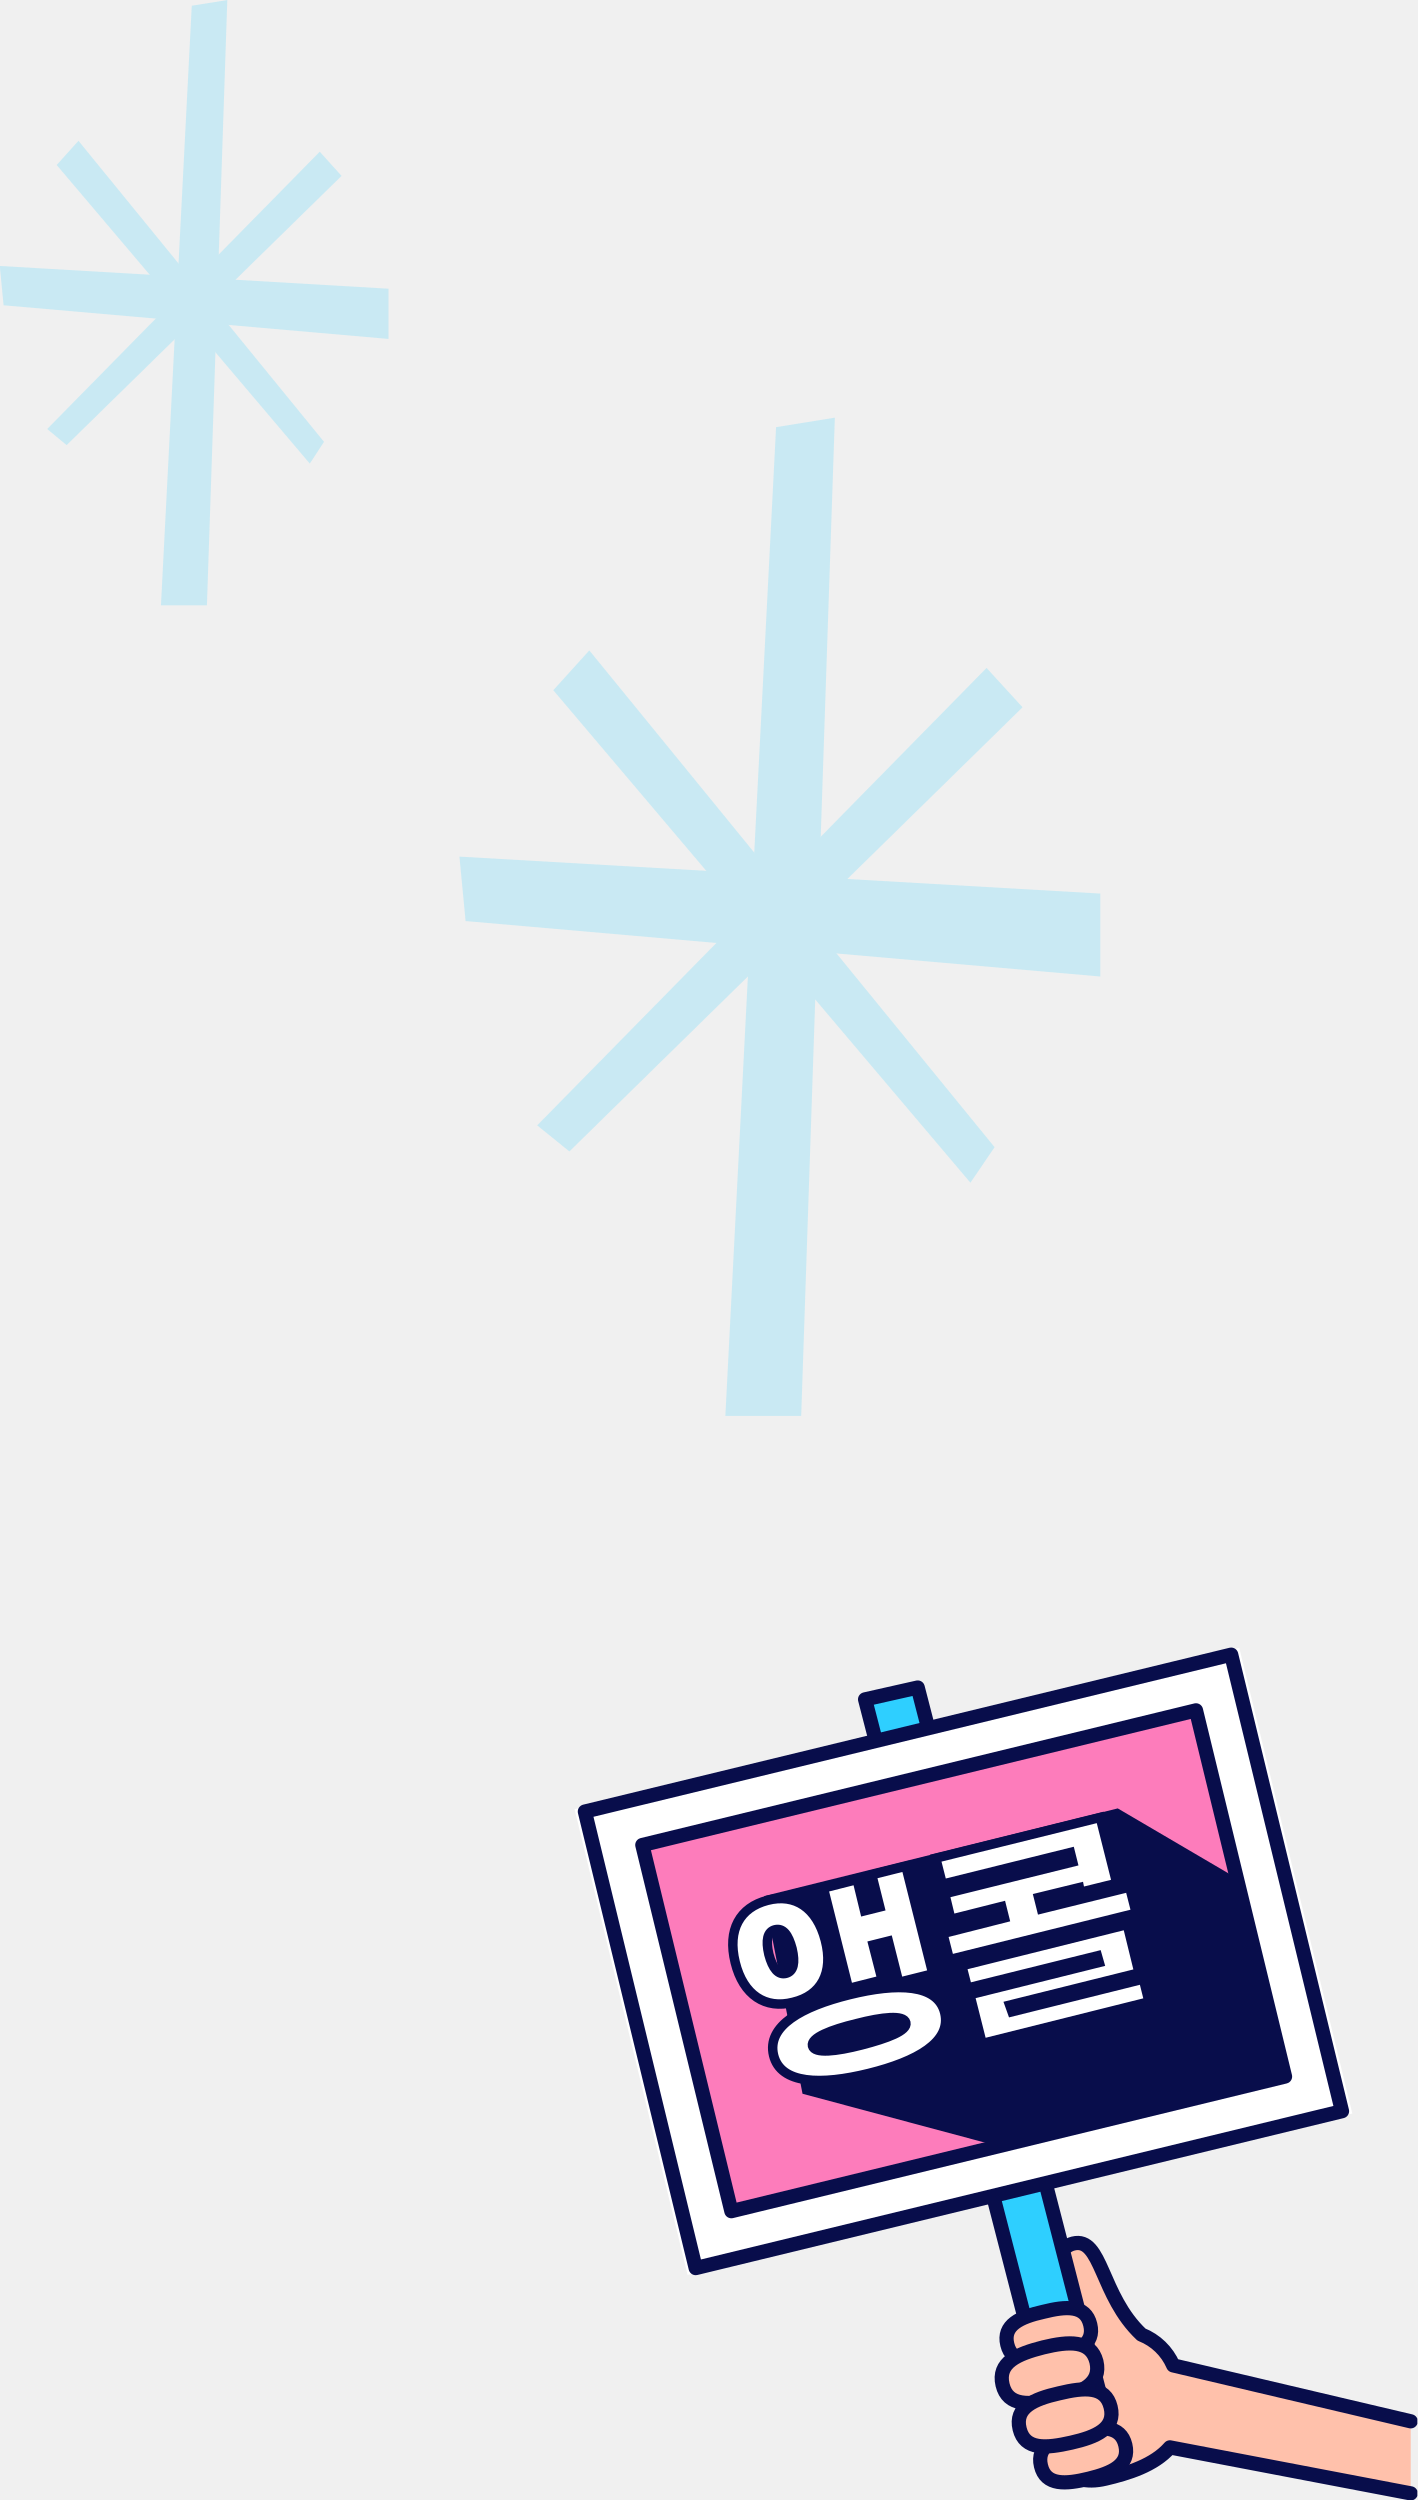
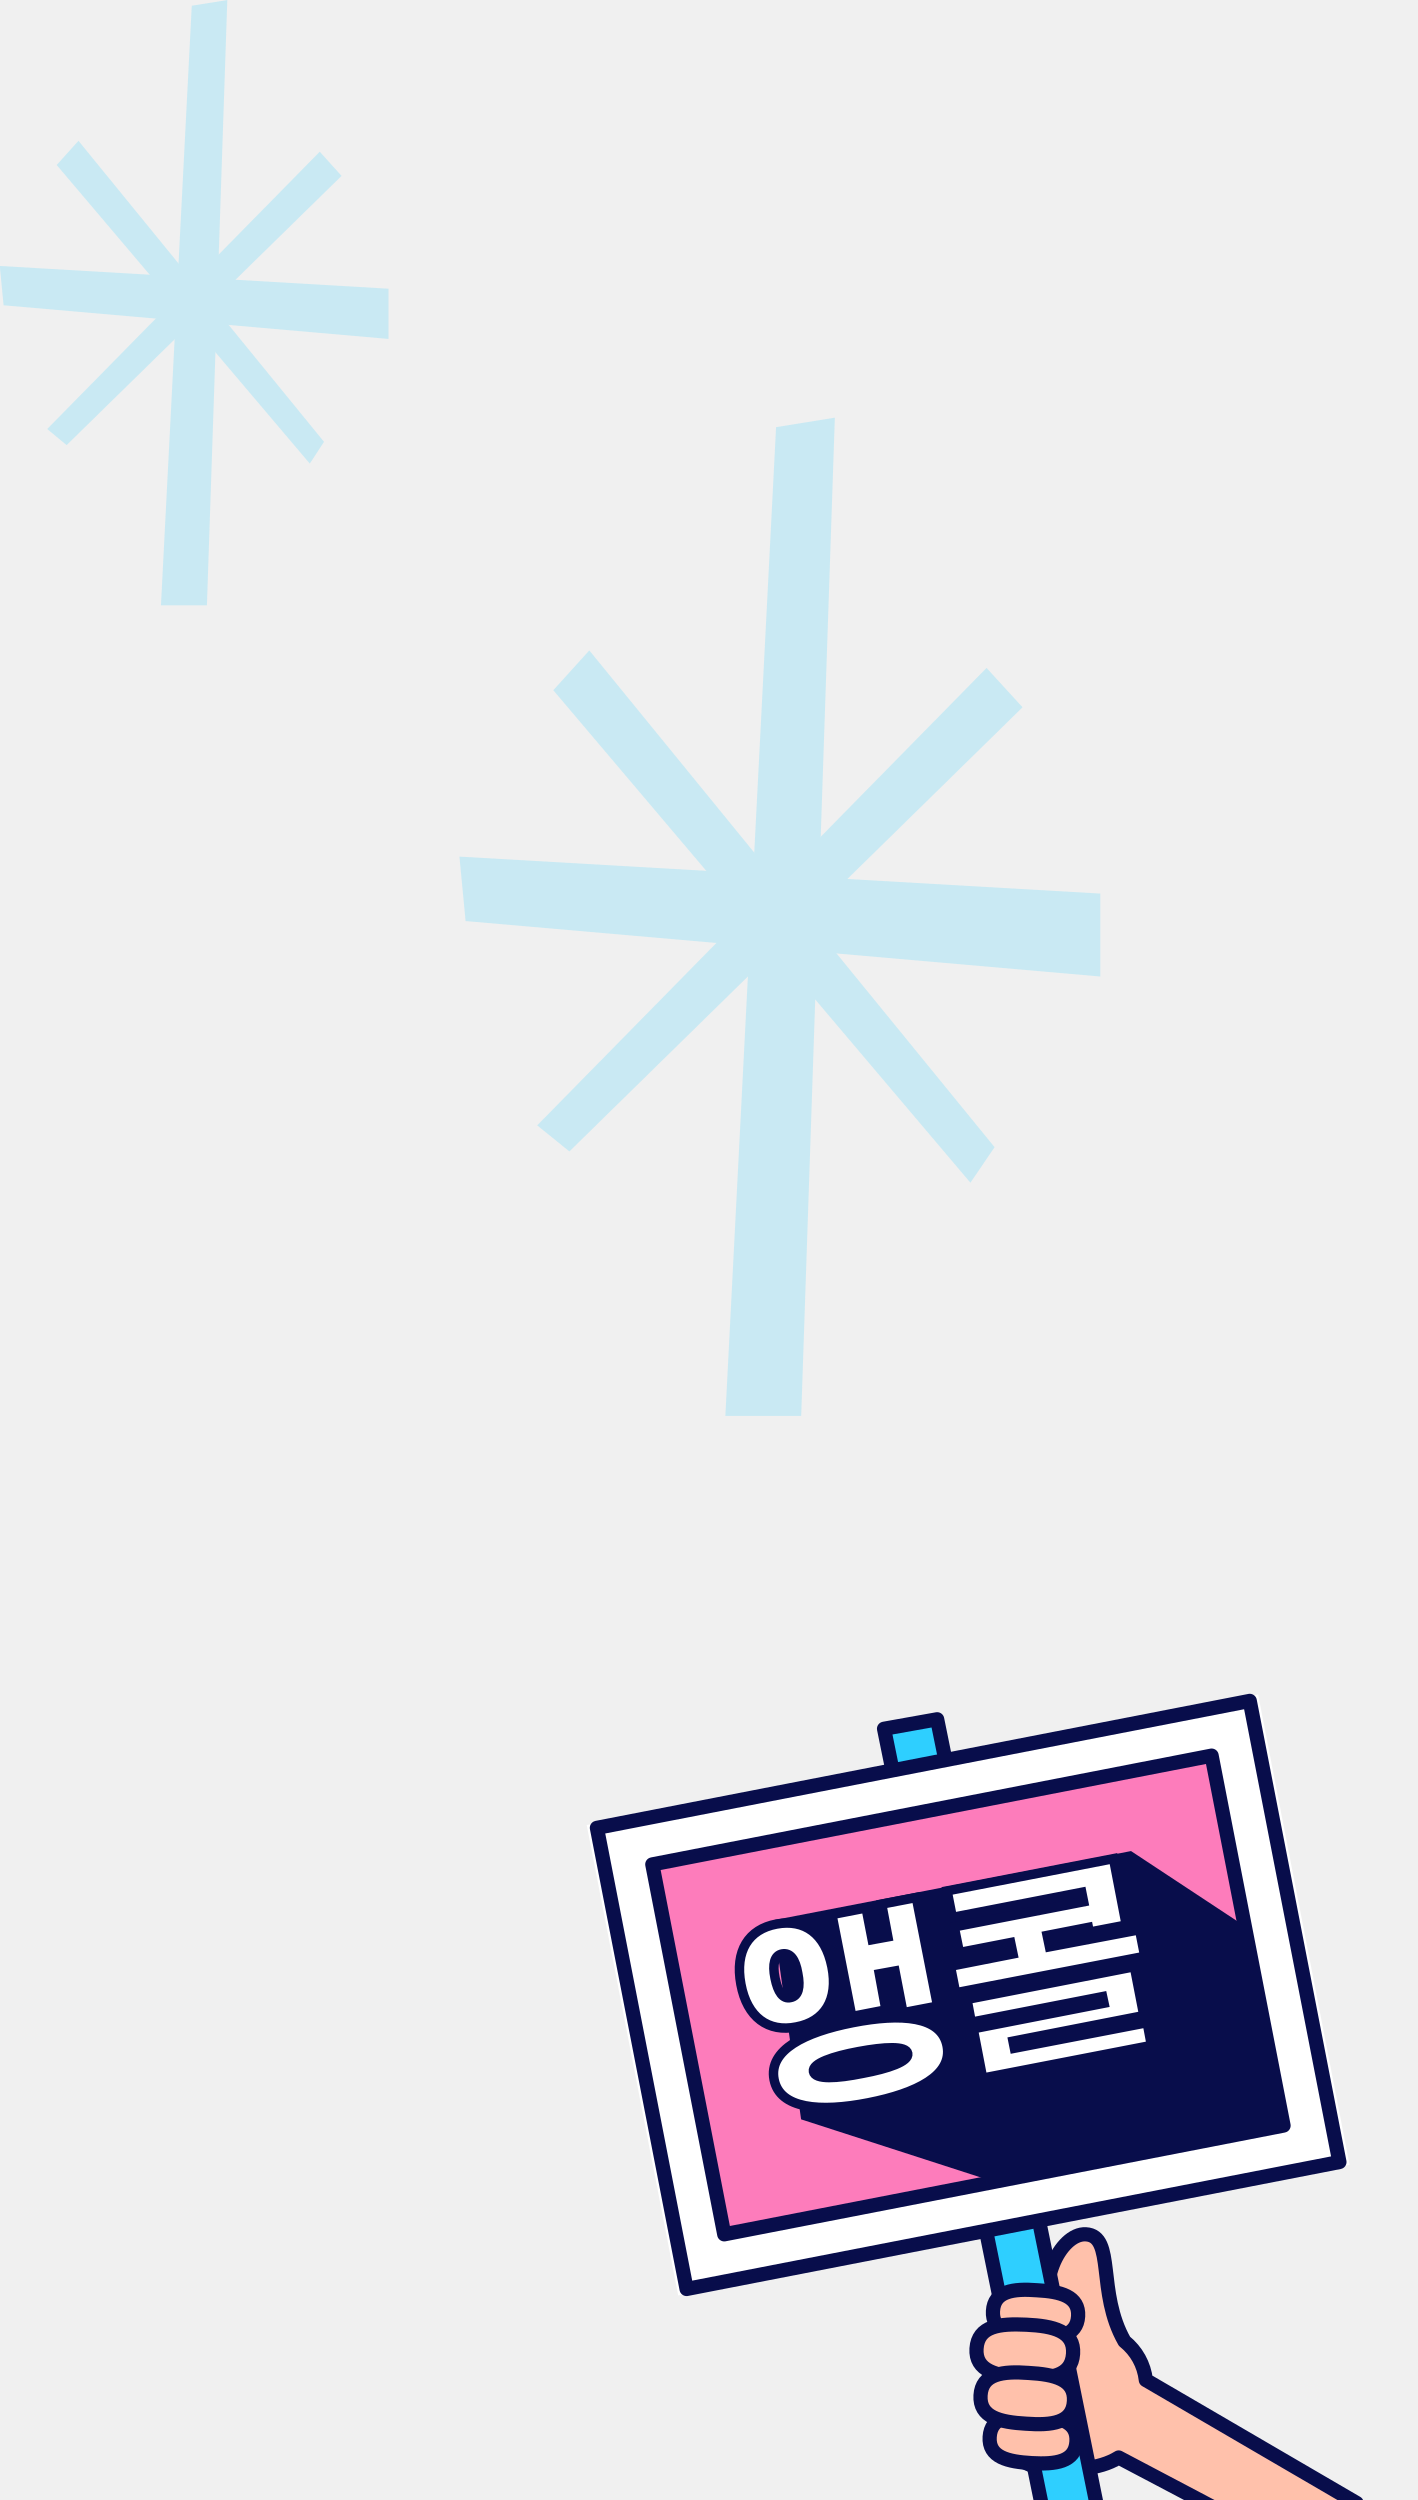
- <svg xmlns="http://www.w3.org/2000/svg" xmlns:xlink="http://www.w3.org/1999/xlink" version="1.1" id="Layer_1" x="0px" y="0px" viewBox="0 0 299 527.4" style="enable-background:new 0 0 299 527.4;" xml:space="preserve">
+ <svg xmlns="http://www.w3.org/2000/svg" xmlns:xlink="http://www.w3.org/1999/xlink" version="1.1" x="0px" y="0px" viewBox="0 0 299 527.4" style="enable-background:new 0 0 299 527.4;" xml:space="preserve">
  <style type="text/css">
	.st0{opacity:0.2;}
	.st1{fill:#2ECFFF;}
- 	.st2{clip-path:url(#SVGID_00000041993367144694278710000012484020809276556175_);}
- 	.st3{fill:#FFC1AB;}
- 	.st4{fill:none;stroke:#080D4B;stroke-width:3;stroke-linecap:round;stroke-linejoin:round;}
- 	.st5{fill:#FFFFFF;}
- 	.st6{fill:none;stroke:#080D4B;stroke-width:3.001;stroke-linecap:round;stroke-linejoin:round;stroke-miterlimit:4.001;}
- 	.st7{fill:#FD7CBB;}
- 	.st8{fill:#080D4B;}
- 	.st9{enable-background:new    ;}
- 	.st10{fill:none;stroke:#080D4B;stroke-width:2;}
+ 	.st2{fill:#080D4B;}
+ 	.st3{enable-background:new    ;}
+ 	.st4{fill:#FFFFFF;}
+ 	.st5{fill:none;stroke:#080D4B;stroke-width:2;}
+ 	.st6{clip-path:url(#SVGID_00000083770323420245157420000000091724947168307391_);}
+ 	.st7{fill:#FFC1AB;}
+ 	.st8{fill:none;stroke:#080D4B;stroke-width:3;stroke-linecap:round;stroke-linejoin:round;stroke-miterlimit:4;}
+ 	.st9{fill:none;stroke:#080D4B;stroke-width:3;stroke-linecap:round;stroke-linejoin:round;}
+ 	.st10{fill:none;stroke:#080D4B;stroke-width:3.001;stroke-linecap:round;stroke-linejoin:round;stroke-miterlimit:4.002;}
+ 	.st11{fill:#FD7CBB;}
+ 	.st12{fill:#FFFFFF;stroke:#080D4B;stroke-width:2;}
</style>
-   <g id="Group_112048" transform="translate(1219.854 272.104)" class="st0">
-     <path id="Path_38158" class="st1" d="M-1171.9-272.1l-4.3,127.7h-9.7l6.5-126.5L-1171.9-272.1z" />
-     <path id="Path_38159" class="st1" d="M-1137.9-211.2v10.6l-81.2-7.1l-0.8-8.3L-1137.9-211.2z" />
-     <path id="Path_38160" class="st1" d="M-1209.9-181.6l57.5-58.5l4.6,5.1l-58,56.8L-1209.9-181.6z" />
-     <path id="Path_38161" class="st1" d="M-1154.5-174.3l-53.4-63l4.6-5.1l51.8,63.5L-1154.5-174.3z" />
-   </g>
-   <g id="Group_112084" transform="translate(1316.82 360.208)" class="st0">
-     <path id="Path_38158-2" class="st1" d="M-1140.7-272.1l-7.1,210.6h-16l10.7-208.6L-1140.7-272.1z" />
-     <path id="Path_38159-2" class="st1" d="M-1084.7-171.7v17.5l-133.9-11.7l-1.3-13.6L-1084.7-171.7z" />
-     <path id="Path_38160-2" class="st1" d="M-1203.5-122.8l94.8-96.5l7.6,8.3l-95.6,93.7L-1203.5-122.8z" />
-     <path id="Path_38161-2" class="st1" d="M-1112.1-110.7l-88-103.9l7.6-8.4l85.5,104.8L-1112.1-110.7z" />
-   </g>
-   <g>
-     <defs>
-       <rect id="SVGID_1_" x="110.6" y="338.4" width="188.4" height="189" />
-     </defs>
-     <clipPath id="SVGID_00000083087739362569482280000015990696459183762585_">
-       <use xlink:href="#SVGID_1_" style="overflow:visible;" />
-     </clipPath>
-     <g id="Group_112092" style="clip-path:url(#SVGID_00000083087739362569482280000015990696459183762585_);">
-       <path id="Path_38293" class="st3" d="M297.6,510.8l-50.1-11.8c-1.3-3-3.7-5.3-6.7-6.5c0,0,0,0,0,0c-8.7-8.2-8.3-20.7-14.4-19.2    c-5.3,1.3-7.3,14-0.4,19.7l-0.1,0c-8.3,2-8.9,9.3-6.9,17.5c2,8.3,5.9,14.4,14.2,12.4c4.7-1.1,10.3-2.8,13.6-6.6l50.8,9.7" />
-       <path id="Path_38294" class="st4" d="M297.6,510.8l-50.1-11.8c-1.3-3-3.7-5.3-6.7-6.5c0,0,0,0,0,0c-8.7-8.2-8.3-20.7-14.4-19.2    c-5.3,1.3-7.3,14-0.4,19.7l-0.1,0c-8.3,2-8.9,9.3-6.9,17.5c2,8.3,5.9,14.4,14.2,12.4c4.7-1.1,10.3-2.8,13.6-6.6l50.8,9.7" />
-       <path id="Path_38295" class="st1" d="M223.9,522.9l-42.4-164.8l11.1-2.6L235,520.4" />
-       <path id="Path_38296" class="st4" d="M224.9,522.9l-42.4-164.4l11.1-2.5L236,520.4" />
-       <rect id="Rectangle_20509" x="131.1" y="363.2" transform="matrix(0.9718 -0.2359 0.2359 0.9718 -91.8754 59.6359)" class="st5" width="144.3" height="101.1" />
-       <rect id="Rectangle_20510" x="133.1" y="364.2" transform="matrix(0.9718 -0.2359 0.2359 0.9718 -91.8752 59.6359)" class="st6" width="140.3" height="99.1" />
-       <path id="Path_38303" class="st7" d="M134.9,389.1l117.7-28.6l18.9,77.9l-117.7,28.6L134.9,389.1z" />
-       <rect id="Rectangle_20512" x="143.2" y="373.9" transform="matrix(0.9717 -0.2363 0.2363 0.9717 -91.995 59.7398)" class="st4" width="120.2" height="79.5" />
-       <path id="Path_38297" class="st3" d="M230,490.4c1,4.1-2.7,5.8-7.6,6.9c-4.8,1.2-8.9,1.4-9.9-2.7c-1-4.1,2.7-5.8,7.6-6.9    C224.9,486.5,229,486.2,230,490.4" />
-       <path id="Path_38298" class="st4" d="M230,490.4c1,4.1-2.7,5.8-7.6,6.9c-4.8,1.2-8.9,1.4-9.9-2.7c-1-4.1,2.7-5.8,7.6-6.9    C224.9,486.5,229,486.2,230,490.4z" />
-       <path id="Path_38299" class="st3" d="M237.4,515.8c1,4.2-2.8,5.9-7.7,7.1s-9.1,1.5-10.1-2.7s2.8-5.9,7.7-7.1    C232.2,511.8,236.4,511.6,237.4,515.8" />
-       <path id="Path_38300" class="st4" d="M237.4,515.8c1,4.2-2.8,5.9-7.7,7.1s-9.1,1.5-10.1-2.7s2.8-5.9,7.7-7.1    C232.2,511.8,236.4,511.6,237.4,515.8z" />
-       <path id="Path_38305" class="st3" d="M231.3,498.2c1.1,4.7-3.1,6.5-8.6,7.9c-5.5,1.3-10.1,1.6-11.2-3c-1.1-4.7,3.1-6.5,8.6-7.9    C225.5,493.9,230.2,493.6,231.3,498.2" />
-       <path id="Path_38306" class="st4" d="M231.3,498.2c1.1,4.7-3.1,6.5-8.6,7.9c-5.5,1.3-10.1,1.6-11.2-3c-1.1-4.7,3.1-6.5,8.6-7.9    C225.5,493.9,230.1,493.6,231.3,498.2z" />
-       <path id="Path_38301" class="st3" d="M234.3,507.8c1.1,4.5-3,6.3-8.3,7.5s-9.8,1.6-10.9-2.9c-1.1-4.5,3-6.3,8.3-7.5    C228.8,503.6,233.2,503.3,234.3,507.8" />
-       <path id="Path_38302" class="st4" d="M234.3,507.8c1.1,4.5-3,6.3-8.3,7.5s-9.8,1.6-10.9-2.9c-1.1-4.5,3-6.3,8.3-7.5    C228.8,503.6,233.2,503.3,234.3,507.8z" />
+   <g id="Layer_1">
+     <g id="Group_112048" transform="translate(1219.854 272.104)" class="st0">
+       <path id="Path_38158" class="st1" d="M-1171.9-272.1l-4.3,127.7h-9.7l6.5-126.5L-1171.9-272.1z" />
+       <path id="Path_38159" class="st1" d="M-1137.9-211.2v10.6l-81.2-7.1l-0.8-8.3L-1137.9-211.2z" />
+       <path id="Path_38160" class="st1" d="M-1209.9-181.6l57.5-58.5l4.6,5.1l-58,56.8L-1209.9-181.6z" />
+       <path id="Path_38161" class="st1" d="M-1154.5-174.3l-53.4-63l4.6-5.1l51.8,63.5L-1154.5-174.3z" />
+     </g>
+     <g id="Group_112084" transform="translate(1316.82 360.208)" class="st0">
+       <path id="Path_38158-2" class="st1" d="M-1140.7-272.1l-7.1,210.6h-16l10.7-208.6L-1140.7-272.1z" />
+       <path id="Path_38159-2" class="st1" d="M-1084.7-171.7v17.5l-133.9-11.7l-1.3-13.6L-1084.7-171.7z" />
+       <path id="Path_38160-2" class="st1" d="M-1203.5-122.8l94.8-96.5l7.6,8.3l-95.6,93.7L-1203.5-122.8z" />
+       <path id="Path_38161-2" class="st1" d="M-1112.1-110.7l-88-103.9l7.6-8.4l85.5,104.8L-1112.1-110.7z" />
+     </g>
+     <path id="Path_38304" class="st2" d="M169.3,441.7l43.7,11.7l59-14.7l-10.3-42l-25.9-15.2L161.2,400L169.3,441.7z" />
+     <g class="st3">
+       <path class="st4" d="M167.3,422.4c-5.8,1.5-10.5-1.5-12.2-8.4s1-11.6,6.8-13.1s10.4,1.5,12.2,8.4    C175.9,416.2,173.2,421,167.3,422.4z M165.8,416.3c1.6-0.4,2-2.2,1.3-5.2c-0.8-3-1.9-4.4-3.6-4c-1.6,0.4-2,2.2-1.3,5.2    C163,415.3,164.2,416.7,165.8,416.3z M199.3,424.6c1.5,6.2-5.9,10.3-16,12.8s-18.6,2.3-20.1-3.8c-1.5-6.2,5.9-10.3,16-12.8    S197.8,418.5,199.3,424.6z M191.1,426.7c-0.4-1.7-5-1.2-10.4,0.2c-5.4,1.3-9.7,3-9.3,4.7s5,1.2,10.4-0.2S191.5,428.4,191.1,426.7z     M186.1,417.7l-7.1,1.8l-5.3-21.2l7.1-1.8l1.6,6.6l3.2-0.8l-1.7-6.8l7.2-1.8l5.7,22.7l-7.2,1.8l-2.2-8.7l-3.2,0.8L186.1,417.7z" />
+       <path class="st4" d="M238.3,398.1l1.4,5.5l-39.4,9.8l-1.4-5.5l13-3.3l-0.6-2.4l-10.7,2.7l-1.3-5.4l27-6.7l-0.5-2l-27,6.7l-1.4-5.5    l34.7-8.6l3.5,13.9l-7.7,1.9l-0.2-1l-8.6,2.1l0.6,2.4L238.3,398.1z M213.5,424.4l27.7-6.9l1.2,4.8l-35.2,8.8l-2.6-10.3l27.3-6.8    l-0.4-1.4l-27.4,6.8l-1.2-4.7l34.9-8.7l2.5,10.2L213,423L213.5,424.4z" />
+     </g>
+     <g class="st3">
+       <path class="st5" d="M167.3,422.4c-5.8,1.5-10.5-1.5-12.2-8.4s1-11.6,6.8-13.1s10.4,1.5,12.2,8.4    C175.9,416.2,173.2,421,167.3,422.4z M165.8,416.3c1.6-0.4,2-2.2,1.3-5.2c-0.8-3-1.9-4.4-3.6-4c-1.6,0.4-2,2.2-1.3,5.2    C163,415.3,164.2,416.7,165.8,416.3z M199.3,424.6c1.5,6.2-5.9,10.3-16,12.8s-18.6,2.3-20.1-3.8c-1.5-6.2,5.9-10.3,16-12.8    S197.8,418.5,199.3,424.6z M191.1,426.7c-0.4-1.7-5-1.2-10.4,0.2c-5.4,1.3-9.7,3-9.3,4.7s5,1.2,10.4-0.2S191.5,428.4,191.1,426.7z     M186.1,417.7l-7.1,1.8l-5.3-21.2l7.1-1.8l1.6,6.6l3.2-0.8l-1.7-6.8l7.2-1.8l5.7,22.7l-7.2,1.8l-2.2-8.7l-3.2,0.8L186.1,417.7z" />
+       <path class="st5" d="M238.3,398.1l1.4,5.5l-39.4,9.8l-1.4-5.5l13-3.3l-0.6-2.4l-10.7,2.7l-1.3-5.4l27-6.7l-0.5-2l-27,6.7l-1.4-5.5    l34.7-8.6l3.5,13.9l-7.7,1.9l-0.2-1l-8.6,2.1l0.6,2.4L238.3,398.1z M213.5,424.4l27.7-6.9l1.2,4.8l-35.2,8.8l-2.6-10.3l27.3-6.8    l-0.4-1.4l-27.4,6.8l-1.2-4.7l34.9-8.7l2.5,10.2L213,423L213.5,424.4z" />
    </g>
  </g>
-   <path id="Path_38304" class="st8" d="M169.3,441.7l43.7,11.7l59-14.7l-10.3-42l-25.9-15.2l-74.6,18.5L169.3,441.7z" />
-   <g class="st9">
-     <path class="st5" d="M167.3,422.4c-5.8,1.5-10.5-1.5-12.2-8.4c-1.7-6.9,1-11.6,6.8-13.1c5.8-1.5,10.4,1.5,12.2,8.4   C175.9,416.2,173.2,421,167.3,422.4z M165.8,416.3c1.6-0.4,2-2.2,1.3-5.2c-0.8-3-1.9-4.4-3.6-4c-1.6,0.4-2,2.2-1.3,5.2   C163,415.3,164.2,416.7,165.8,416.3z M199.3,424.6c1.5,6.2-5.9,10.3-16,12.8c-10.1,2.5-18.6,2.3-20.1-3.8   c-1.5-6.2,5.9-10.3,16-12.8S197.8,418.5,199.3,424.6z M191.1,426.7c-0.4-1.7-5-1.2-10.4,0.2c-5.4,1.3-9.7,3-9.3,4.7   c0.4,1.7,5,1.2,10.4-0.2S191.5,428.4,191.1,426.7z M186.1,417.7l-7.1,1.8l-5.3-21.2l7.1-1.8l1.6,6.6l3.2-0.8l-1.7-6.8l7.2-1.8   l5.7,22.7l-7.2,1.8l-2.2-8.7l-3.2,0.8L186.1,417.7z" />
-     <path class="st5" d="M238.3,398.1l1.4,5.5l-39.4,9.8l-1.4-5.5l13-3.3l-0.6-2.4l-10.7,2.7l-1.3-5.4l27-6.7l-0.5-2l-27,6.7l-1.4-5.5   l34.7-8.6l3.5,13.9l-7.7,1.9l-0.2-1l-8.6,2.1l0.6,2.4L238.3,398.1z M213.5,424.4l27.7-6.9l1.2,4.8l-35.2,8.8l-2.6-10.3l27.3-6.8   l-0.4-1.4l-27.4,6.8l-1.2-4.7l34.9-8.7l2.5,10.2l-27.3,6.8L213.5,424.4z" />
-   </g>
-   <g class="st9">
-     <path class="st10" d="M167.3,422.4c-5.8,1.5-10.5-1.5-12.2-8.4c-1.7-6.9,1-11.6,6.8-13.1c5.8-1.5,10.4,1.5,12.2,8.4   C175.9,416.2,173.2,421,167.3,422.4z M165.8,416.3c1.6-0.4,2-2.2,1.3-5.2c-0.8-3-1.9-4.4-3.6-4c-1.6,0.4-2,2.2-1.3,5.2   C163,415.3,164.2,416.7,165.8,416.3z M199.3,424.6c1.5,6.2-5.9,10.3-16,12.8c-10.1,2.5-18.6,2.3-20.1-3.8   c-1.5-6.2,5.9-10.3,16-12.8S197.8,418.5,199.3,424.6z M191.1,426.7c-0.4-1.7-5-1.2-10.4,0.2c-5.4,1.3-9.7,3-9.3,4.7   c0.4,1.7,5,1.2,10.4-0.2S191.5,428.4,191.1,426.7z M186.1,417.7l-7.1,1.8l-5.3-21.2l7.1-1.8l1.6,6.6l3.2-0.8l-1.7-6.8l7.2-1.8   l5.7,22.7l-7.2,1.8l-2.2-8.7l-3.2,0.8L186.1,417.7z" />
-     <path class="st10" d="M238.3,398.1l1.4,5.5l-39.4,9.8l-1.4-5.5l13-3.3l-0.6-2.4l-10.7,2.7l-1.3-5.4l27-6.7l-0.5-2l-27,6.7l-1.4-5.5   l34.7-8.6l3.5,13.9l-7.7,1.9l-0.2-1l-8.6,2.1l0.6,2.4L238.3,398.1z M213.5,424.4l27.7-6.9l1.2,4.8l-35.2,8.8l-2.6-10.3l27.3-6.8   l-0.4-1.4l-27.4,6.8l-1.2-4.7l34.9-8.7l2.5,10.2l-27.3,6.8L213.5,424.4z" />
+   <g id="Layer_2">
+     <g id="Group_112627" transform="translate(-5 2)">
+       <g>
+         <defs>
+           <rect id="SVGID_1_" x="115.7" y="336.6" width="188.4" height="189" />
+         </defs>
+         <clipPath id="SVGID_00000078005288601775626160000007977608725254818221_">
+           <use xlink:href="#SVGID_1_" style="overflow:visible;" />
+         </clipPath>
+         <g id="Group_112092_00000166637137595960747890000000772872169857212582_" style="clip-path:url(#SVGID_00000078005288601775626160000007977608725254818221_);">
+           <g id="Group_112097" transform="translate(52.044 -32.184) rotate(17)">
+             <path id="Path_38293_00000090982209731684405670000006499310313126173590_" class="st7" d="M391.9,463.9l-50.1-11.8       c-1.3-3-3.7-5.3-6.7-6.5c0,0,0,0,0,0c-8.7-8.2-8.3-20.7-14.4-19.2c-5.3,1.3-7.3,14-0.4,19.7l-0.1,0c-8.3,2-8.9,9.3-6.9,17.5       c2,8.3,5.9,14.4,14.2,12.4c4.7-1.1,10.3-2.8,13.6-6.6l50.8,9.7" />
+             <path id="Path_38294_00000104695429098155348660000002610017111678814644_" class="st8" d="M391.9,463.9l-50.1-11.8       c-1.3-3-3.7-5.3-6.7-6.5c0,0,0,0,0,0c-8.7-8.2-8.3-20.7-14.4-19.2c-5.3,1.3-7.3,14-0.4,19.7l-0.1,0c-8.3,2-8.9,9.3-6.9,17.5       c2,8.3,5.9,14.4,14.2,12.4c4.7-1.1,10.3-2.8,13.6-6.6l50.8,9.7" />
+           </g>
+           <path id="Path_38295_00000152253812462654893970000006231423616792203166_" class="st1" d="M224.3,529l-33.8-166.8l11.2-2      L235.5,527" />
+           <path id="Path_38296_00000147932087600410448370000003644808712714558365_" class="st9" d="M225.3,529.1l-33.8-166.4l11.2-2      l33.8,166.4" />
+           <rect id="Rectangle_20509_00000080197024462447083580000008532132004592631194_" x="137.1" y="368.3" transform="matrix(0.9816 -0.1909 0.1909 0.9816 -76.1154 47.6551)" class="st4" width="144.3" height="101.1" />
+           <rect id="Rectangle_20510_00000033368754845141764410000001329711404790685837_" x="139.1" y="369.3" transform="matrix(0.9816 -0.1909 0.1909 0.9816 -76.1154 47.6549)" class="st10" width="140.3" height="99.1" />
+           <path id="Path_38303_00000052100832519906714580000000892674354461770410_" class="st11" d="M142.1,391l119-23.1l15.3,78.7      l-119,23.1L142.1,391z" />
+           <g id="Group_112098" transform="translate(52.044 -32.184) rotate(17)">
+             <path id="Path_38297_00000077303708280620221140000004039131710478510514_" class="st7" d="M324.2,443.4c1,4.1-2.7,5.8-7.6,6.9       c-4.8,1.2-8.9,1.4-9.9-2.7c-1-4.1,2.7-5.8,7.6-6.9C319.1,439.5,323.2,439.3,324.2,443.4" />
+             <path id="Path_38298_00000132080240124644939430000011850441460601042823_" class="st8" d="M324.2,443.4c1,4.1-2.7,5.8-7.6,6.9       c-4.8,1.2-8.9,1.4-9.9-2.7c-1-4.1,2.7-5.8,7.6-6.9C319.1,439.5,323.2,439.3,324.2,443.4z" />
+             <path id="Path_38299_00000021089604095973645320000008377300980005947279_" class="st7" d="M331.6,468.8c1,4.2-2.8,5.9-7.7,7.1       c-4.9,1.2-9.1,1.5-10.1-2.7c-1-4.2,2.8-5.9,7.7-7.1C326.5,464.9,330.6,464.6,331.6,468.8" />
+             <path id="Path_38300_00000111889865967192642230000002286323824146545054_" class="st8" d="M331.6,468.8c1,4.2-2.8,5.9-7.7,7.1       c-4.9,1.2-9.1,1.5-10.1-2.7c-1-4.2,2.8-5.9,7.7-7.1C326.5,464.9,330.6,464.6,331.6,468.8z" />
+             <path id="Path_38305_00000183235343798031313610000004401828310462998414_" class="st7" d="M325.5,451.3       c1.1,4.7-3.1,6.5-8.6,7.9c-5.5,1.3-10.1,1.6-11.2-3c-1.1-4.7,3.1-6.5,8.6-7.9S324.4,446.6,325.5,451.3" />
+             <path id="Path_38306_00000116922210489363735470000015200211644450772145_" class="st8" d="M325.5,451.3       c1.1,4.7-3.1,6.5-8.6,7.9c-5.5,1.3-10.1,1.6-11.2-3c-1.1-4.7,3.1-6.5,8.6-7.9S324.4,446.6,325.5,451.3z" />
+             <path id="Path_38301_00000084505376268545186640000016377495969408444301_" class="st7" d="M328.6,460.8c1.1,4.5-3,6.3-8.3,7.5       c-5.3,1.3-9.8,1.6-10.9-2.9c-1.1-4.5,3-6.3,8.3-7.5C323,456.6,327.5,456.3,328.6,460.8" />
+             <path id="Path_38302_00000175317479889702913440000011150709094802655365_" class="st8" d="M328.6,460.8c1.1,4.5-3,6.3-8.3,7.5       c-5.3,1.3-9.8,1.6-10.9-2.9c-1.1-4.5,3-6.3,8.3-7.5C323,456.6,327.5,456.3,328.6,460.8z" />
+           </g>
+           <rect id="Rectangle_20512_00000183228737377189914600000005636996703027783590_" x="149.1" y="379.1" transform="matrix(0.9816 -0.1909 0.1909 0.9816 -76.1152 47.6538)" class="st10" width="120.2" height="79.5" />
+           <path id="Path_38372" class="st2" d="M174,445.1l43,13.9l59.7-11.6l-8.1-42.4l-25-16.5l-75.5,14.6L174,445.1z" />
+           <g transform="matrix(1, 0, 0, 1, 5, -2)">
+             <path id="Path_38373-2" class="st12" d="M175.5,414.9c-1.4-7-5.8-10.1-11.7-9c-5.9,1.1-8.8,5.7-7.5,12.7s5.8,10.2,11.7,9       C173.9,426.5,176.9,421.9,175.5,414.9z M185.5,416.4l3.3-0.6l1.7,8.8l7.3-1.4l-4.5-22.9l-7.3,1.4l1.3,6.9l-3.3,0.6l-1.3-6.7       l-7.2,1.4l4.2,21.5l7.2-1.4L185.5,416.4z M163.5,417.3c-0.6-3-0.1-4.8,1.5-5.1c1.7-0.3,2.8,1.1,3.3,4.1c0.6,3,0.1,4.8-1.5,5.1       C165.2,421.8,164.1,420.3,163.5,417.3z M179.9,426.7c-10.2,2-17.8,5.8-16.6,12c1.2,6.2,9.7,6.9,19.9,4.9s17.8-5.8,16.6-12       C198.6,425.3,190.1,424.7,179.9,426.7z M182,437.4c-5.4,1.1-10.1,1.4-10.4-0.4c-0.3-1.7,4.1-3.2,9.5-4.2s10.1-1.3,10.4,0.4       C191.8,434.9,187.4,436.4,182,437.4z M221.4,410.7l-0.5-2.4l8.7-1.7l0.2,1l7.8-1.5l-2.7-14l-35.1,6.8l1.1,5.6l27.3-5.3l0.4,2       l-27.3,5.3l1.1,5.4l10.8-2.1l0.5,2.4l-13.2,2.6l1.1,5.6l39.9-7.7l-1.1-5.6L221.4,410.7z M213.7,430.6l27.6-5.4l-2-10.3       l-35.3,6.9l0.9,4.8l27.7-5.4l0.3,1.4l-27.6,5.4l2,10.4l35.6-6.9l-0.9-4.8l-28,5.4L213.7,430.6z" />
+           </g>
+         </g>
+       </g>
+     </g>
  </g>
</svg>
